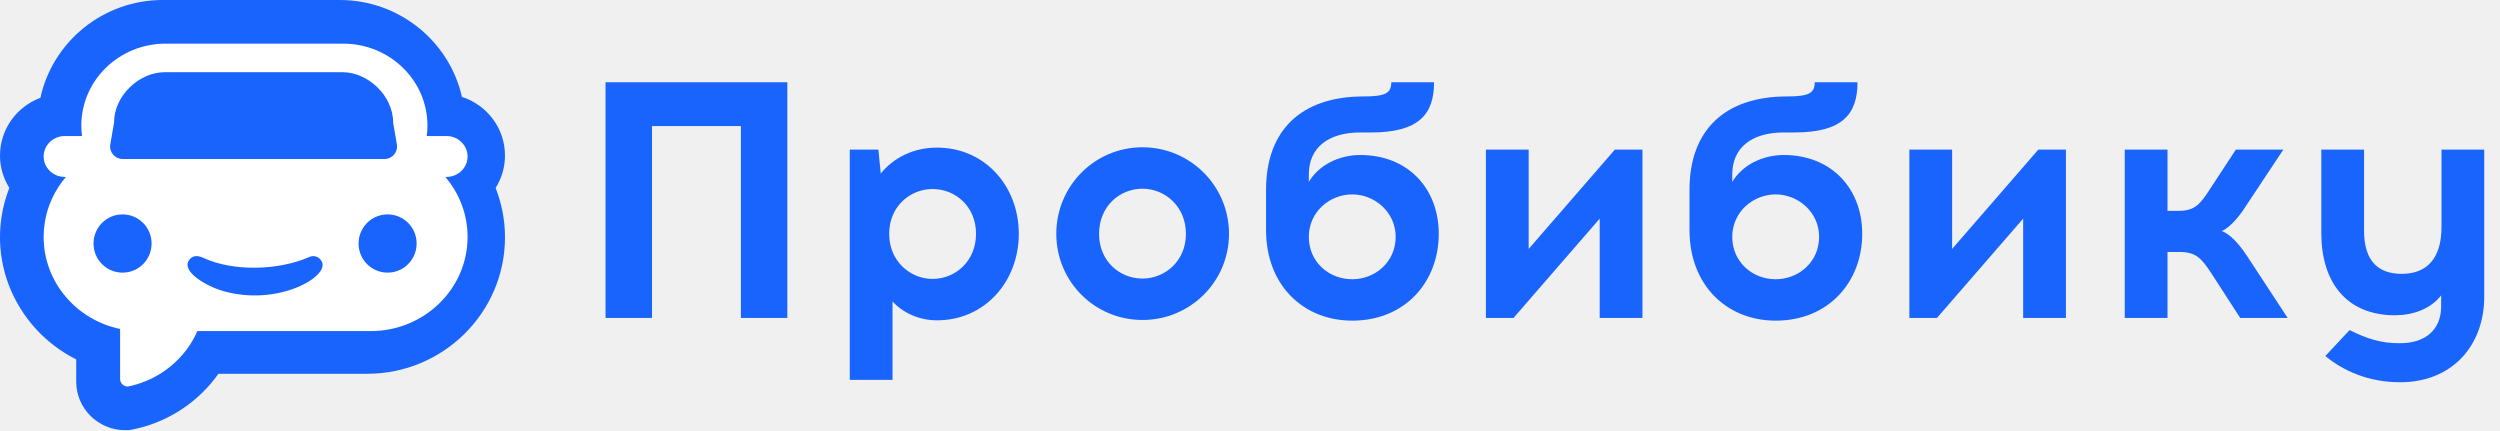
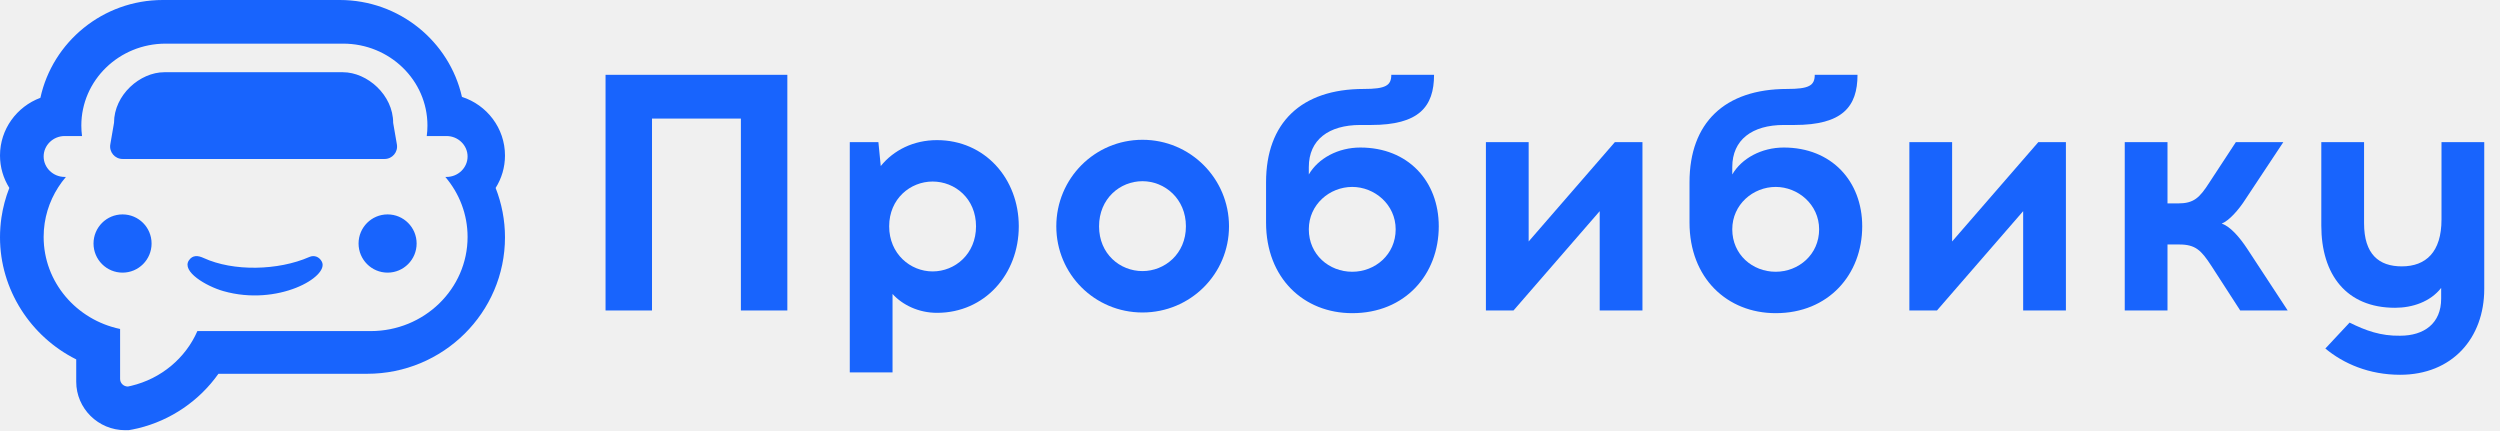
<svg xmlns="http://www.w3.org/2000/svg" width="401" height="69" viewBox="0 0 401 69" fill="none">
-   <path d="M20.075 69C15.745 69 12.226 65.509 12.226 61.225V57.646C4.908 53.994 0 46.445 0 38.06C0 36.998 0.079 35.927 0.233 34.879C0.475 33.249 0.9 31.66 1.496 30.141C0.55 28.631 0 26.849 0 24.942C0 20.713 2.699 17.093 6.479 15.689C8.432 6.732 16.495 0 26.111 0H54.498C64.062 0 72.088 6.658 74.097 15.542C78.096 16.825 81 20.556 81 24.942C81 26.849 80.45 28.636 79.499 30.146C80.483 32.653 81 35.34 81 38.06C81 50.134 71.086 59.955 58.898 59.955H35.036C31.984 64.267 27.411 67.421 22.172 68.691C21.874 68.764 21.576 68.829 21.273 68.885L20.681 68.991H20.075V69Z" fill="#1864FD" />
-   <path d="M71.624 28.38C73.481 28.38 75 26.903 75 25.1C75 23.297 73.481 21.821 71.624 21.821H68.45C68.525 21.271 68.562 20.708 68.562 20.136C68.562 12.882 62.508 7 55.041 7H26.566C19.1 7 13.045 12.882 13.045 20.136C13.045 20.708 13.087 21.267 13.157 21.821H10.376C8.519 21.821 7 23.297 7 25.1C7 26.903 8.519 28.38 10.376 28.38H10.572C8.8 30.46 7.584 33.003 7.164 35.801C7.056 36.519 7 37.255 7 38.004C7 45.249 12.255 51.303 19.264 52.766V60.787C19.264 61.455 19.82 62 20.512 62H20.516C20.694 61.968 20.867 61.927 21.04 61.886C25.837 60.746 29.764 57.449 31.658 53.107H59.455C68.038 53.107 75 46.343 75 38.004C75 34.348 73.658 30.996 71.428 28.38H71.624Z" fill="white" />
-   <path d="M26.353 11.585H55C58.9 11.585 63.064 15.226 63.064 19.704L63.66 23.16C63.871 24.382 62.93 25.5 61.689 25.5H19.664C18.423 25.5 17.482 24.382 17.693 23.16L18.289 19.704C18.289 15.221 22.457 11.585 26.353 11.585Z" fill="#1864FD" />
-   <path d="M51.621 41.968C52.897 44.352 44.591 49.193 35.818 46.69C33.047 45.898 29.096 43.551 30.298 41.766C30.904 40.868 31.78 40.979 32.643 41.374C37.433 43.579 44.633 43.404 49.611 41.223C50.414 40.868 51.208 41.19 51.621 41.964V41.968Z" fill="#1864FD" />
-   <path d="M19.657 43.731C22.229 43.731 24.315 41.64 24.315 39.06C24.315 36.48 22.229 34.389 19.657 34.389C17.085 34.389 15 36.48 15 39.06C15 41.64 17.085 43.731 19.657 43.731Z" fill="#1864FD" />
-   <path d="M62.169 43.731C64.742 43.731 66.827 41.64 66.827 39.06C66.827 36.48 64.742 34.389 62.169 34.389C59.597 34.389 57.512 36.48 57.512 39.06C57.512 41.64 59.597 43.731 62.169 43.731Z" fill="#1864FD" />
-   <path d="M126.29 51H118.838V20.22H104.582V51H97.13V13.2H126.29V51ZM150.291 23.676C157.959 23.676 163.413 29.832 163.413 37.5C163.413 45.168 157.959 51.378 150.291 51.378C147.375 51.378 144.783 50.136 143.163 48.354V60.936H136.305V24H140.895L141.273 27.834C143.325 25.296 146.511 23.676 150.291 23.676ZM149.589 30.318C146.025 30.318 142.623 33.072 142.623 37.5C142.623 41.928 146.025 44.736 149.589 44.736C153.207 44.736 156.555 41.928 156.555 37.5C156.555 33.072 153.207 30.318 149.589 30.318ZM183.255 23.622C190.923 23.622 197.133 29.832 197.133 37.5C197.133 45.168 190.923 51.324 183.255 51.324C175.587 51.324 169.431 45.168 169.431 37.5C169.431 29.832 175.587 23.622 183.255 23.622ZM183.255 30.264C179.637 30.264 176.289 33.072 176.289 37.5C176.289 41.928 179.637 44.682 183.255 44.682C186.819 44.682 190.221 41.928 190.221 37.5C190.221 33.072 186.819 30.264 183.255 30.264ZM223.163 13.2H230.021C230.021 18.33 227.591 21.246 219.923 21.246H218.195C213.119 21.246 209.933 23.622 209.933 27.996V29.184C211.445 26.592 214.631 24.864 218.195 24.864C225.863 24.864 230.777 30.264 230.777 37.5C230.777 45.222 225.377 51.432 216.899 51.432C209.123 51.432 203.075 45.816 203.075 36.906V30.426C203.075 20.922 208.691 15.468 218.735 15.468C222.245 15.468 223.163 14.928 223.163 13.2ZM216.899 31.182C213.281 31.182 209.933 33.99 209.933 37.986C209.933 42.036 213.173 44.79 216.899 44.79C220.571 44.79 223.865 42.036 223.865 37.986C223.865 33.99 220.463 31.182 216.899 31.182ZM263.45 51H256.592V35.07L242.768 51H238.34V24H245.198V39.93L259.022 24H263.45V51ZM291.085 13.2H297.943C297.943 18.33 295.513 21.246 287.845 21.246H286.117C281.041 21.246 277.855 23.622 277.855 27.996V29.184C279.367 26.592 282.553 24.864 286.117 24.864C293.785 24.864 298.699 30.264 298.699 37.5C298.699 45.222 293.299 51.432 284.821 51.432C277.045 51.432 270.997 45.816 270.997 36.906V30.426C270.997 20.922 276.613 15.468 286.657 15.468C290.167 15.468 291.085 14.928 291.085 13.2ZM284.821 31.182C281.203 31.182 277.855 33.99 277.855 37.986C277.855 42.036 281.095 44.79 284.821 44.79C288.493 44.79 291.787 42.036 291.787 37.986C291.787 33.99 288.385 31.182 284.821 31.182ZM331.372 51H324.514V35.07L310.69 51H306.262V24H313.12V39.93L326.944 24H331.372V51ZM359.331 51L354.687 43.818C353.067 41.334 352.149 40.416 349.557 40.416H347.667V51H340.809V24H347.667V33.828H349.341C351.879 33.828 352.797 32.964 354.417 30.426L358.629 24H366.243L360.195 33.126C359.061 34.908 357.549 36.582 356.361 37.068C357.711 37.5 359.223 39.228 360.465 41.118L366.945 51H359.331ZM398.474 24V47.544C398.474 55.428 393.344 61.314 384.974 61.314C380.006 61.314 375.902 59.532 372.986 57.102L376.874 52.944C379.466 54.24 381.896 55.104 384.974 55.05C388.862 55.05 391.562 53.052 391.562 49.11V47.382C389.834 49.596 386.972 50.568 384.164 50.568C376.334 50.568 372.338 45.222 372.338 37.392V24H379.196V37.014C379.196 41.982 381.572 43.926 385.244 43.926C389.132 43.926 391.616 41.604 391.616 36.42V24H398.474Z" fill="#1864FD" />
+   <path d="M54.498 0C64.062 0 72.088 6.659 74.097 15.542C78.096 16.826 81 20.556 81 24.942C81 26.849 80.45 28.636 79.499 30.145C80.482 32.653 81 35.34 81 38.06C81 50.134 71.086 59.955 58.898 59.955H35.036C31.983 64.267 27.411 67.421 22.172 68.69C21.874 68.764 21.575 68.829 21.273 68.885L20.681 68.991H20.075V69C15.745 69 12.226 65.509 12.226 61.225V57.647C4.908 53.994 0 46.444 0 38.06C1.59362e-05 36.998 0.08 35.927 0.233 34.879C0.476 33.249 0.9 31.661 1.496 30.142C0.55 28.632 1.24693e-05 26.849 0 24.942C0 20.713 2.699 17.093 6.479 15.69C8.431 6.732 16.495 0 26.11 0H54.498ZM26.566 7C19.1 7 13.045 12.882 13.045 20.136C13.045 20.708 13.087 21.266 13.157 21.82H10.376C8.52 21.82 7 23.297 7 25.101C7 26.904 8.52 28.38 10.376 28.38H10.572C8.8 30.46 7.585 33.004 7.164 35.802C7.057 36.519 7 37.255 7 38.004C7 45.248 12.255 51.303 19.264 52.766V60.787C19.264 61.455 19.82 62 20.512 62H20.517C20.694 61.968 20.867 61.928 21.04 61.887C25.837 60.747 29.765 57.449 31.658 53.106H59.454C68.038 53.106 75 46.343 75 38.004C75 34.348 73.658 30.996 71.428 28.38H71.624C73.48 28.38 75 26.904 75 25.101C75 23.297 73.48 21.82 71.624 21.82H68.45C68.525 21.271 68.562 20.708 68.562 20.136C68.562 12.882 62.508 7 55.041 7H26.566ZM49.611 41.223C50.414 40.868 51.208 41.191 51.621 41.964V41.969C52.895 44.353 44.591 49.193 35.818 46.69C33.047 45.898 29.096 43.551 30.298 41.766C30.904 40.868 31.78 40.979 32.643 41.375C37.433 43.579 44.633 43.404 49.611 41.223ZM19.657 34.39C22.229 34.39 24.314 36.48 24.314 39.06C24.314 41.639 22.229 43.731 19.657 43.731C17.085 43.731 15 41.639 15 39.06C15 36.48 17.085 34.39 19.657 34.39ZM62.17 34.39C64.742 34.39 66.827 36.48 66.827 39.06C66.827 41.639 64.742 43.731 62.17 43.731C59.598 43.731 57.513 41.639 57.513 39.06C57.513 36.48 59.598 34.39 62.17 34.39ZM55 11.585C58.9 11.585 63.063 15.226 63.063 19.703L63.66 23.16C63.871 24.382 62.93 25.5 61.69 25.5H19.664C18.424 25.5 17.482 24.383 17.692 23.16L18.289 19.703C18.289 15.22 22.457 11.585 26.352 11.585H55Z" fill="#1864FD" />
+   <path d="M398.474 22.8V46.344C398.474 54.228 393.344 60.114 384.974 60.114C380.006 60.114 375.902 58.332 372.986 55.902L376.874 51.744C379.466 53.04 381.896 53.904 384.974 53.85C388.862 53.85 391.562 51.852 391.562 47.91V46.182C389.834 48.396 386.972 49.368 384.164 49.368C376.334 49.368 372.338 44.022 372.338 36.192V22.8H379.196V35.814C379.196 40.782 381.572 42.726 385.244 42.726C389.132 42.726 391.616 40.404 391.616 35.22V22.8H398.474Z" fill="#1864FD" />
+   <path d="M359.331 49.8L354.687 42.618C353.067 40.134 352.149 39.216 349.557 39.216H347.667V49.8H340.809V22.8H347.667V32.628H349.341C351.879 32.628 352.797 31.764 354.417 29.226L358.629 22.8H366.243L360.195 31.926C359.061 33.708 357.549 35.382 356.361 35.868C357.711 36.3 359.223 38.028 360.465 39.918L366.945 49.8H359.331Z" fill="#1864FD" />
+   <path d="M331.372 49.8H324.514V33.87L310.69 49.8H306.262V22.8H313.12V38.73L326.944 22.8H331.372V49.8Z" fill="#1864FD" />
+   <path d="M291.086 12H297.944C297.944 17.13 295.514 20.046 287.846 20.046H286.118C281.042 20.046 277.856 22.422 277.856 26.796V27.984C279.368 25.392 282.554 23.664 286.118 23.664C293.786 23.664 298.7 29.064 298.7 36.3C298.7 44.022 293.3 50.232 284.822 50.232C277.046 50.232 270.998 44.616 270.998 35.706V29.226C270.998 19.722 276.614 14.268 286.658 14.268C290.168 14.268 291.086 13.728 291.086 12ZM284.822 29.982C281.204 29.982 277.856 32.79 277.856 36.786C277.856 40.836 281.096 43.59 284.822 43.59C288.494 43.59 291.788 40.836 291.788 36.786C291.788 32.79 288.386 29.982 284.822 29.982Z" fill="#1864FD" />
+   <path d="M263.45 49.8H256.592V33.87L242.768 49.8H238.34V22.8H245.198V38.73L259.022 22.8H263.45V49.8Z" fill="#1864FD" />
+   <path d="M223.164 12H230.022C230.022 17.13 227.592 20.046 219.924 20.046H218.196C213.12 20.046 209.934 22.422 209.934 26.796V27.984C211.446 25.392 214.632 23.664 218.196 23.664C225.864 23.664 230.778 29.064 230.778 36.3C230.778 44.022 225.378 50.232 216.9 50.232C209.124 50.232 203.076 44.616 203.076 35.706V29.226C203.076 19.722 208.692 14.268 218.736 14.268C222.246 14.268 223.164 13.728 223.164 12ZM216.9 29.982C213.282 29.982 209.934 32.79 209.934 36.786C209.934 40.836 213.174 43.59 216.9 43.59C220.572 43.59 223.866 40.836 223.866 36.786C223.866 32.79 220.464 29.982 216.9 29.982Z" fill="#1864FD" />
+   <path d="M183.255 22.422C190.923 22.422 197.133 28.632 197.133 36.3C197.133 43.968 190.923 50.124 183.255 50.124C175.587 50.124 169.431 43.968 169.431 36.3C169.431 28.632 175.587 22.422 183.255 22.422ZM183.255 29.064C179.637 29.064 176.289 31.872 176.289 36.3C176.289 40.728 179.637 43.482 183.255 43.482C186.819 43.482 190.221 40.728 190.221 36.3C190.221 31.872 186.819 29.064 183.255 29.064Z" fill="#1864FD" />
+   <path d="M150.291 22.476C157.959 22.476 163.413 28.632 163.413 36.3C163.413 43.968 157.959 50.178 150.291 50.178C147.375 50.178 144.783 48.936 143.163 47.154V59.736H136.305V22.8H140.895L141.273 26.634C143.325 24.096 146.511 22.476 150.291 22.476ZM149.589 29.118C146.025 29.118 142.623 31.872 142.623 36.3C142.623 40.728 146.025 43.536 149.589 43.536C153.207 43.536 156.555 40.728 156.555 36.3C156.555 31.872 153.207 29.118 149.589 29.118Z" fill="#1864FD" />
+   <path d="M126.29 49.8H118.838V19.02H104.582V49.8H97.13V12H126.29V49.8Z" fill="#1864FD" />
</svg>
